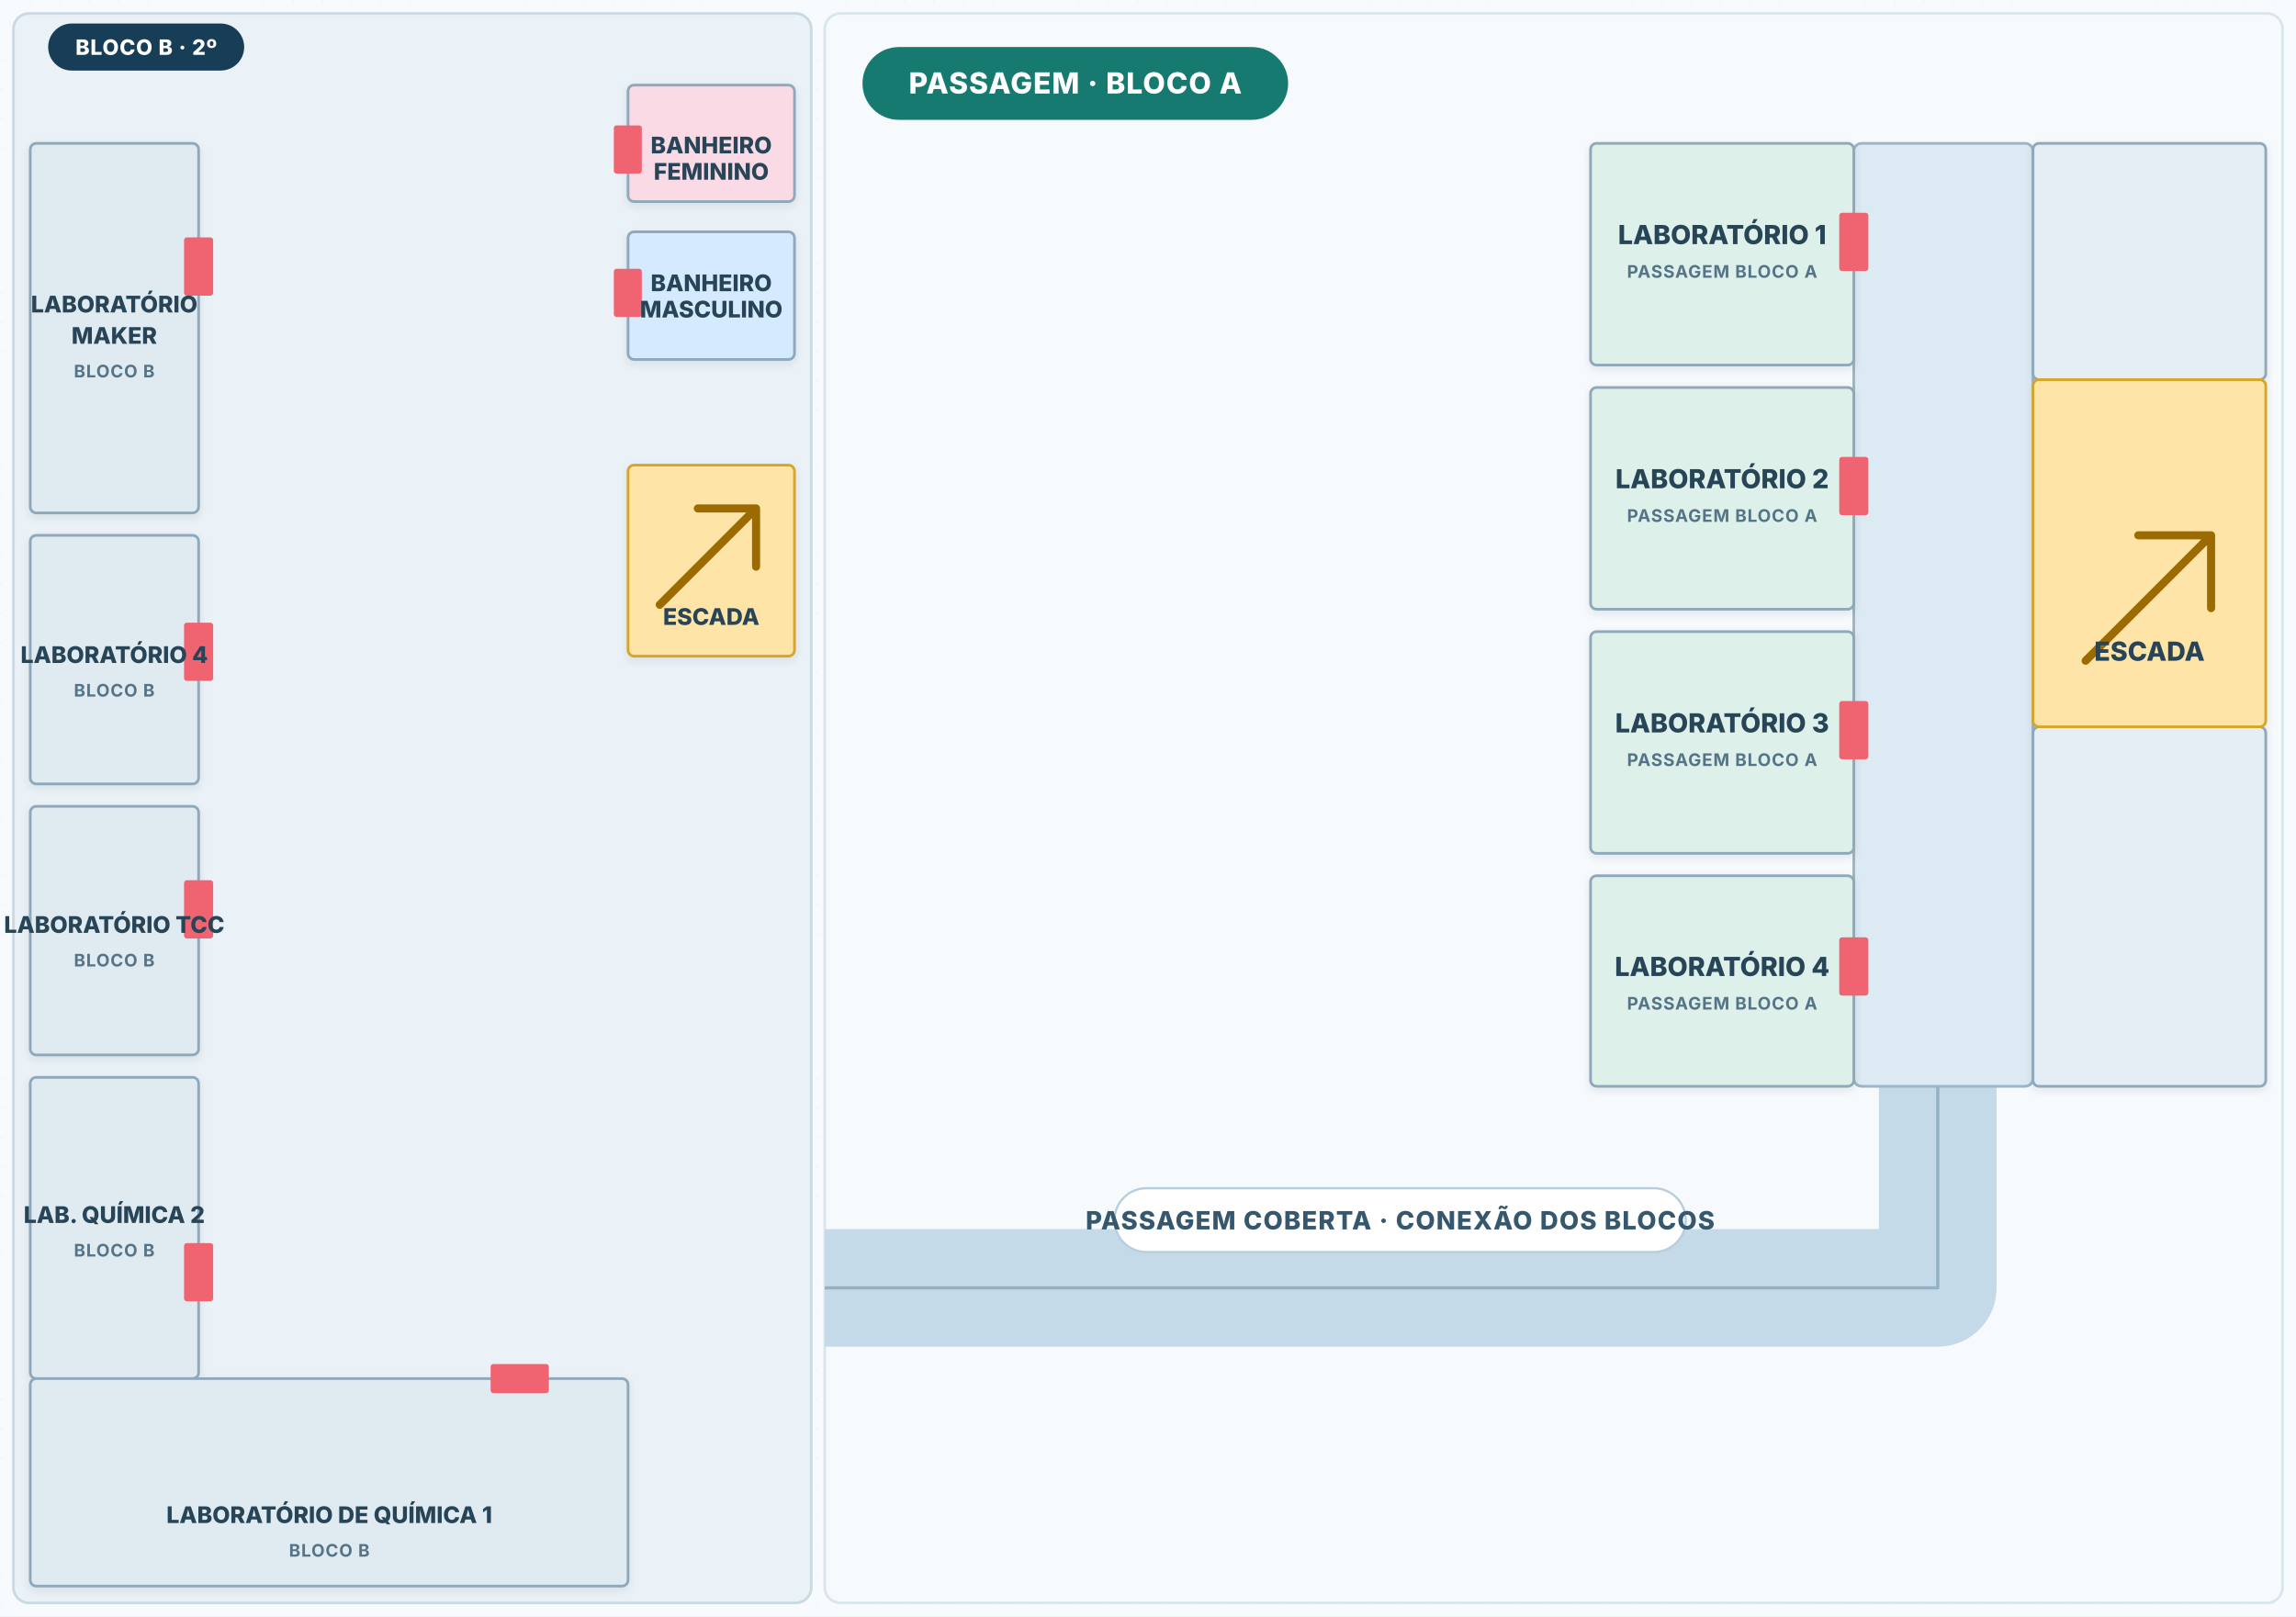
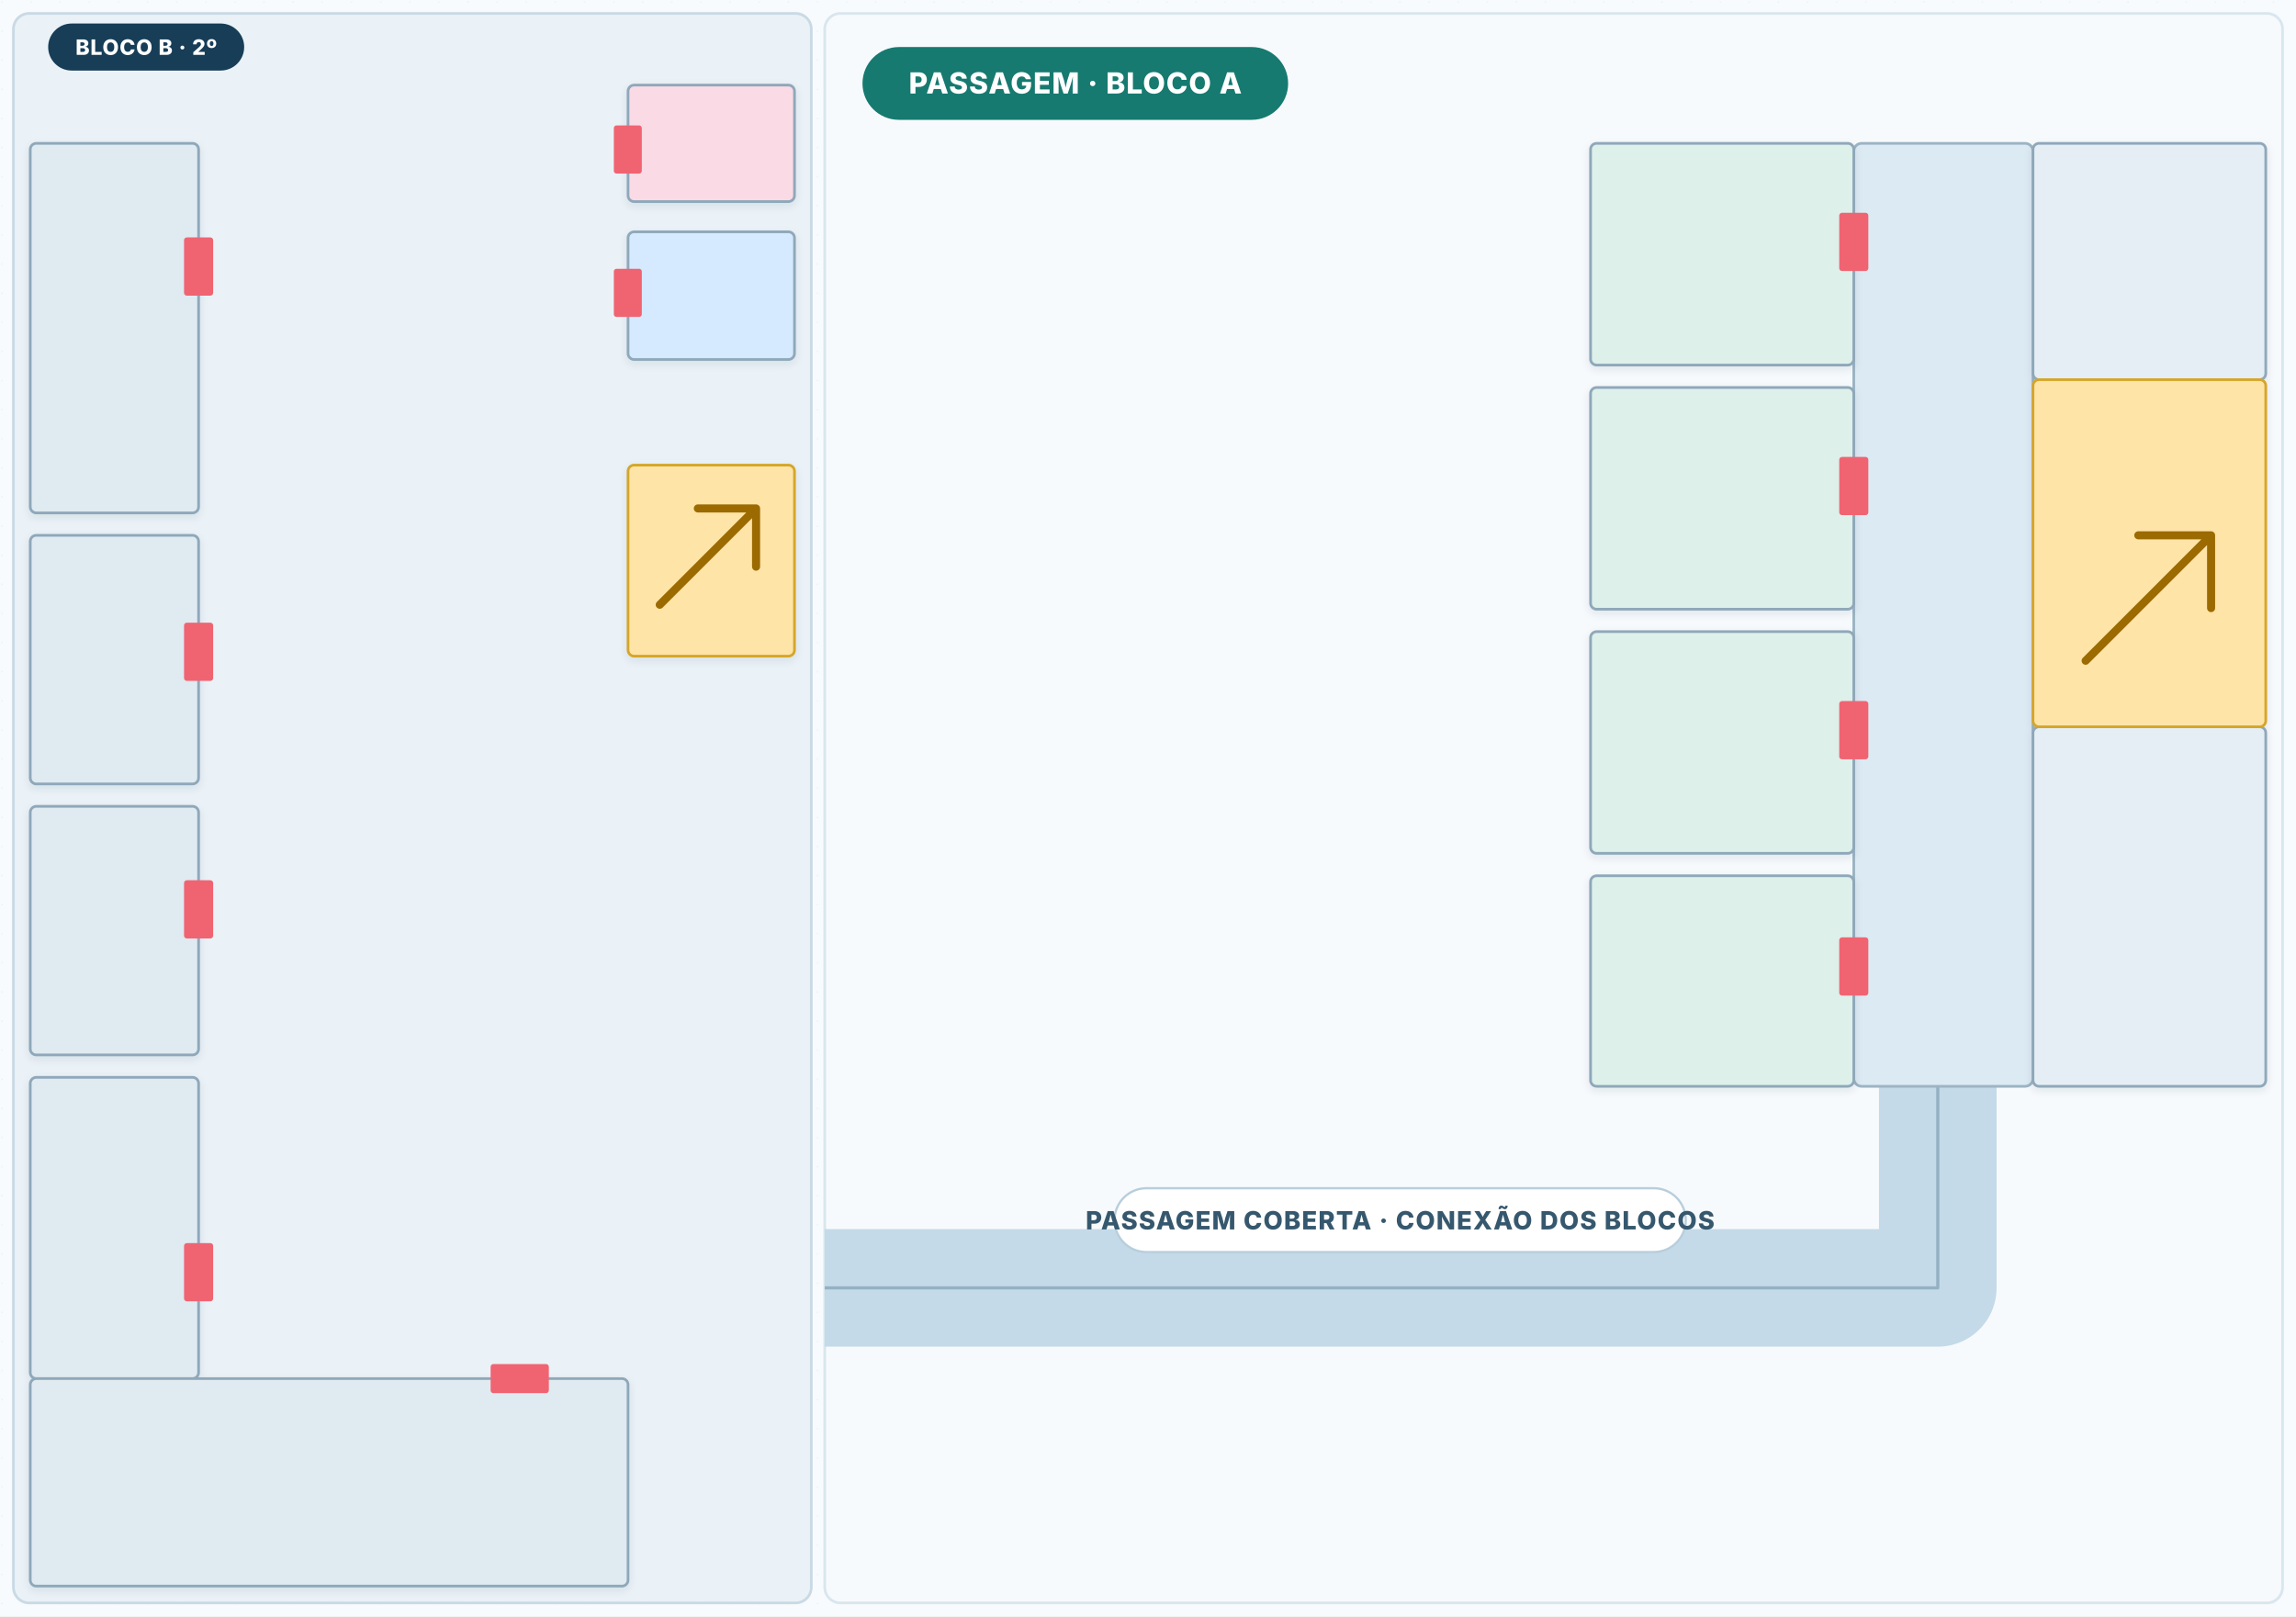
<svg xmlns="http://www.w3.org/2000/svg" width="20498" height="14433" viewBox="0 0 20498 14433" fill="none">
  <defs>
    <filter id="shadow" x="-10%" y="-10%" width="120%" height="125%">
      <feDropShadow dx="0" dy="28" stdDeviation="34" flood-color="#183B56" flood-opacity="0.10" />
    </filter>
    <pattern id="floor-dots" width="260" height="260" patternUnits="userSpaceOnUse">
      <circle cx="18" cy="18" r="8" fill="#C9DDEA" />
    </pattern>
  </defs>
  <rect width="20498" height="14433" fill="#F8FBFD" />
  <rect width="20498" height="14433" fill="url(#floor-dots)" opacity="0.28" />
  <rect x="120" y="120" width="7123" height="14193" rx="140" fill="#EAF2F7" stroke="#C9DAE5" stroke-width="24" />
  <rect x="7363" y="120" width="13015" height="14193" rx="140" fill="#F7FAFC" stroke="#D9E6EE" stroke-width="24" />
  <g font-family="Inter, Arial, sans-serif" font-weight="800">
    <rect x="430" y="210" width="1750" height="420" rx="210" fill="#173D57" />
    <text x="1305" y="490" font-size="190" text-anchor="middle" fill="white" letter-spacing="6">BLOCO B · 2º</text>
    <rect x="7700" y="420" width="3800" height="650" rx="325" fill="#167A70" />
    <text x="9600" y="835" font-size="260" text-anchor="middle" fill="white" letter-spacing="8">PASSAGEM · BLOCO A</text>
  </g>
  <g filter="url(#shadow)" stroke="#8FA8BA" stroke-width="24">
    <rect x="270" y="1280" width="1503" height="3300" rx="54" fill="#DFEAF1" />
    <rect x="270" y="4780" width="1503" height="2220" rx="54" fill="#DFEAF1" />
    <rect x="270" y="7200" width="1503" height="2220" rx="54" fill="#DFEAF1" />
    <rect x="270" y="9620" width="1503" height="2690" rx="54" fill="#DFEAF1" />
    <rect x="270" y="12310" width="5337" height="1853" rx="54" fill="#DFEAF1" />
  </g>
  <g fill="#F06472">
    <rect x="1643" y="2120" width="260" height="520" rx="25" />
    <rect x="1643" y="5560" width="260" height="520" rx="25" />
    <rect x="1643" y="7860" width="260" height="520" rx="25" />
    <rect x="1643" y="11100" width="260" height="520" rx="25" />
    <rect x="4380" y="12180" width="520" height="260" rx="25" />
  </g>
  <g filter="url(#shadow)" stroke="#8FA8BA" stroke-width="24">
    <rect x="5607" y="760" width="1486" height="1040" rx="54" fill="#FADBE5" />
    <rect x="5607" y="2070" width="1486" height="1140" rx="54" fill="#D5E9FF" />
    <rect x="5607" y="4153" width="1486" height="1706" rx="54" fill="#FFE4A8" stroke="#D5A62A" />
  </g>
  <g fill="#F06472">
    <rect x="5480" y="1120" width="250" height="430" rx="24" />
    <rect x="5480" y="2400" width="250" height="430" rx="24" />
  </g>
  <path d="M7363 11500H17300V9500" stroke="#C4DAE8" stroke-width="1050" stroke-linecap="butt" stroke-linejoin="round" />
  <path d="M7363 11500H17300V9500" stroke="#86A5B9" stroke-width="28" stroke-linecap="butt" stroke-linejoin="round" opacity="0.78" />
  <g font-family="Inter, Arial, sans-serif" text-anchor="middle">
    <rect x="9950" y="10610" width="5100" height="570" rx="285" fill="#FFFFFF" stroke="#B8CEDC" stroke-width="20" />
    <text x="12500" y="10978" font-size="225" font-weight="800" fill="#36586E" letter-spacing="10">PASSAGEM COBERTA · CONEXÃO DOS BLOCOS</text>
  </g>
  <rect x="16550" y="1280" width="1600" height="8420" rx="70" fill="#DCEAF3" stroke="#9CB4C4" stroke-width="24" />
  <g filter="url(#shadow)" stroke="#8FA8BA" stroke-width="24">
    <rect x="14200" y="1280" width="2350" height="1980" rx="54" fill="#DDF0EA" />
    <rect x="14200" y="3460" width="2350" height="1980" rx="54" fill="#DDF0EA" />
    <rect x="14200" y="5640" width="2350" height="1980" rx="54" fill="#DDF0EA" />
    <rect x="14200" y="7820" width="2350" height="1880" rx="54" fill="#DDF0EA" />
    <rect x="18150" y="1280" width="2078" height="2110" rx="54" fill="#E5EEF4" />
    <rect x="18150" y="6490" width="2078" height="3210" rx="54" fill="#E5EEF4" />
    <rect x="18150" y="3390" width="2078" height="3100" rx="54" fill="#FFE4A8" stroke="#D5A62A" />
  </g>
  <g fill="#F06472">
    <rect x="16420" y="1900" width="260" height="520" rx="25" />
    <rect x="16420" y="4080" width="260" height="520" rx="25" />
    <rect x="16420" y="6260" width="260" height="520" rx="25" />
    <rect x="16420" y="8370" width="260" height="520" rx="25" />
  </g>
  <g stroke="#9B6A00" stroke-width="72" stroke-linecap="round" stroke-linejoin="round">
    <path d="M5890 5400L6750 4540M6750 4540H6230M6750 4540V5060" />
    <path d="M18620 5900L19740 4780M19740 4780H19090M19740 4780V5430" />
  </g>
-   <g font-family="Inter, Arial, sans-serif" text-anchor="middle" fill="#284558">
-     <g font-size="205" font-weight="800">
-       <text x="1020" y="2790">LABORATÓRIO</text>
-       <text x="1020" y="3070">MAKER</text>
-       <text x="1020" y="5920">LABORATÓRIO 4</text>
-       <text x="1020" y="8330">LABORATÓRIO TCC</text>
-       <text x="1020" y="10920">LAB. QUÍMICA 2</text>
-       <text x="2940" y="13600">LABORATÓRIO DE QUÍMICA 1</text>
-       <text x="6350" y="1370">BANHEIRO</text>
-       <text x="6350" y="1605">FEMININO</text>
-       <text x="6350" y="2600">BANHEIRO</text>
-       <text x="6350" y="2835">MASCULINO</text>
-       <text x="6350" y="5580">ESCADA</text>
-     </g>
-     <g font-size="235" font-weight="800">
-       <text x="15375" y="2180">LABORATÓRIO 1</text>
-       <text x="15375" y="4360">LABORATÓRIO 2</text>
-       <text x="15375" y="6540">LABORATÓRIO 3</text>
-       <text x="15375" y="8715">LABORATÓRIO 4</text>
-       <text x="19190" y="5900">ESCADA</text>
-     </g>
-     <g font-size="155" font-weight="700" fill="#567487" letter-spacing="7">
-       <text x="1020" y="3370">BLOCO B</text>
-       <text x="1020" y="6220">BLOCO B</text>
-       <text x="1020" y="8630">BLOCO B</text>
-       <text x="1020" y="11220">BLOCO B</text>
-       <text x="2940" y="13900">BLOCO B</text>
-       <text x="15375" y="2480">PASSAGEM BLOCO A</text>
-       <text x="15375" y="4660">PASSAGEM BLOCO A</text>
-       <text x="15375" y="6840">PASSAGEM BLOCO A</text>
-       <text x="15375" y="9015">PASSAGEM BLOCO A</text>
-     </g>
-   </g>
</svg>
